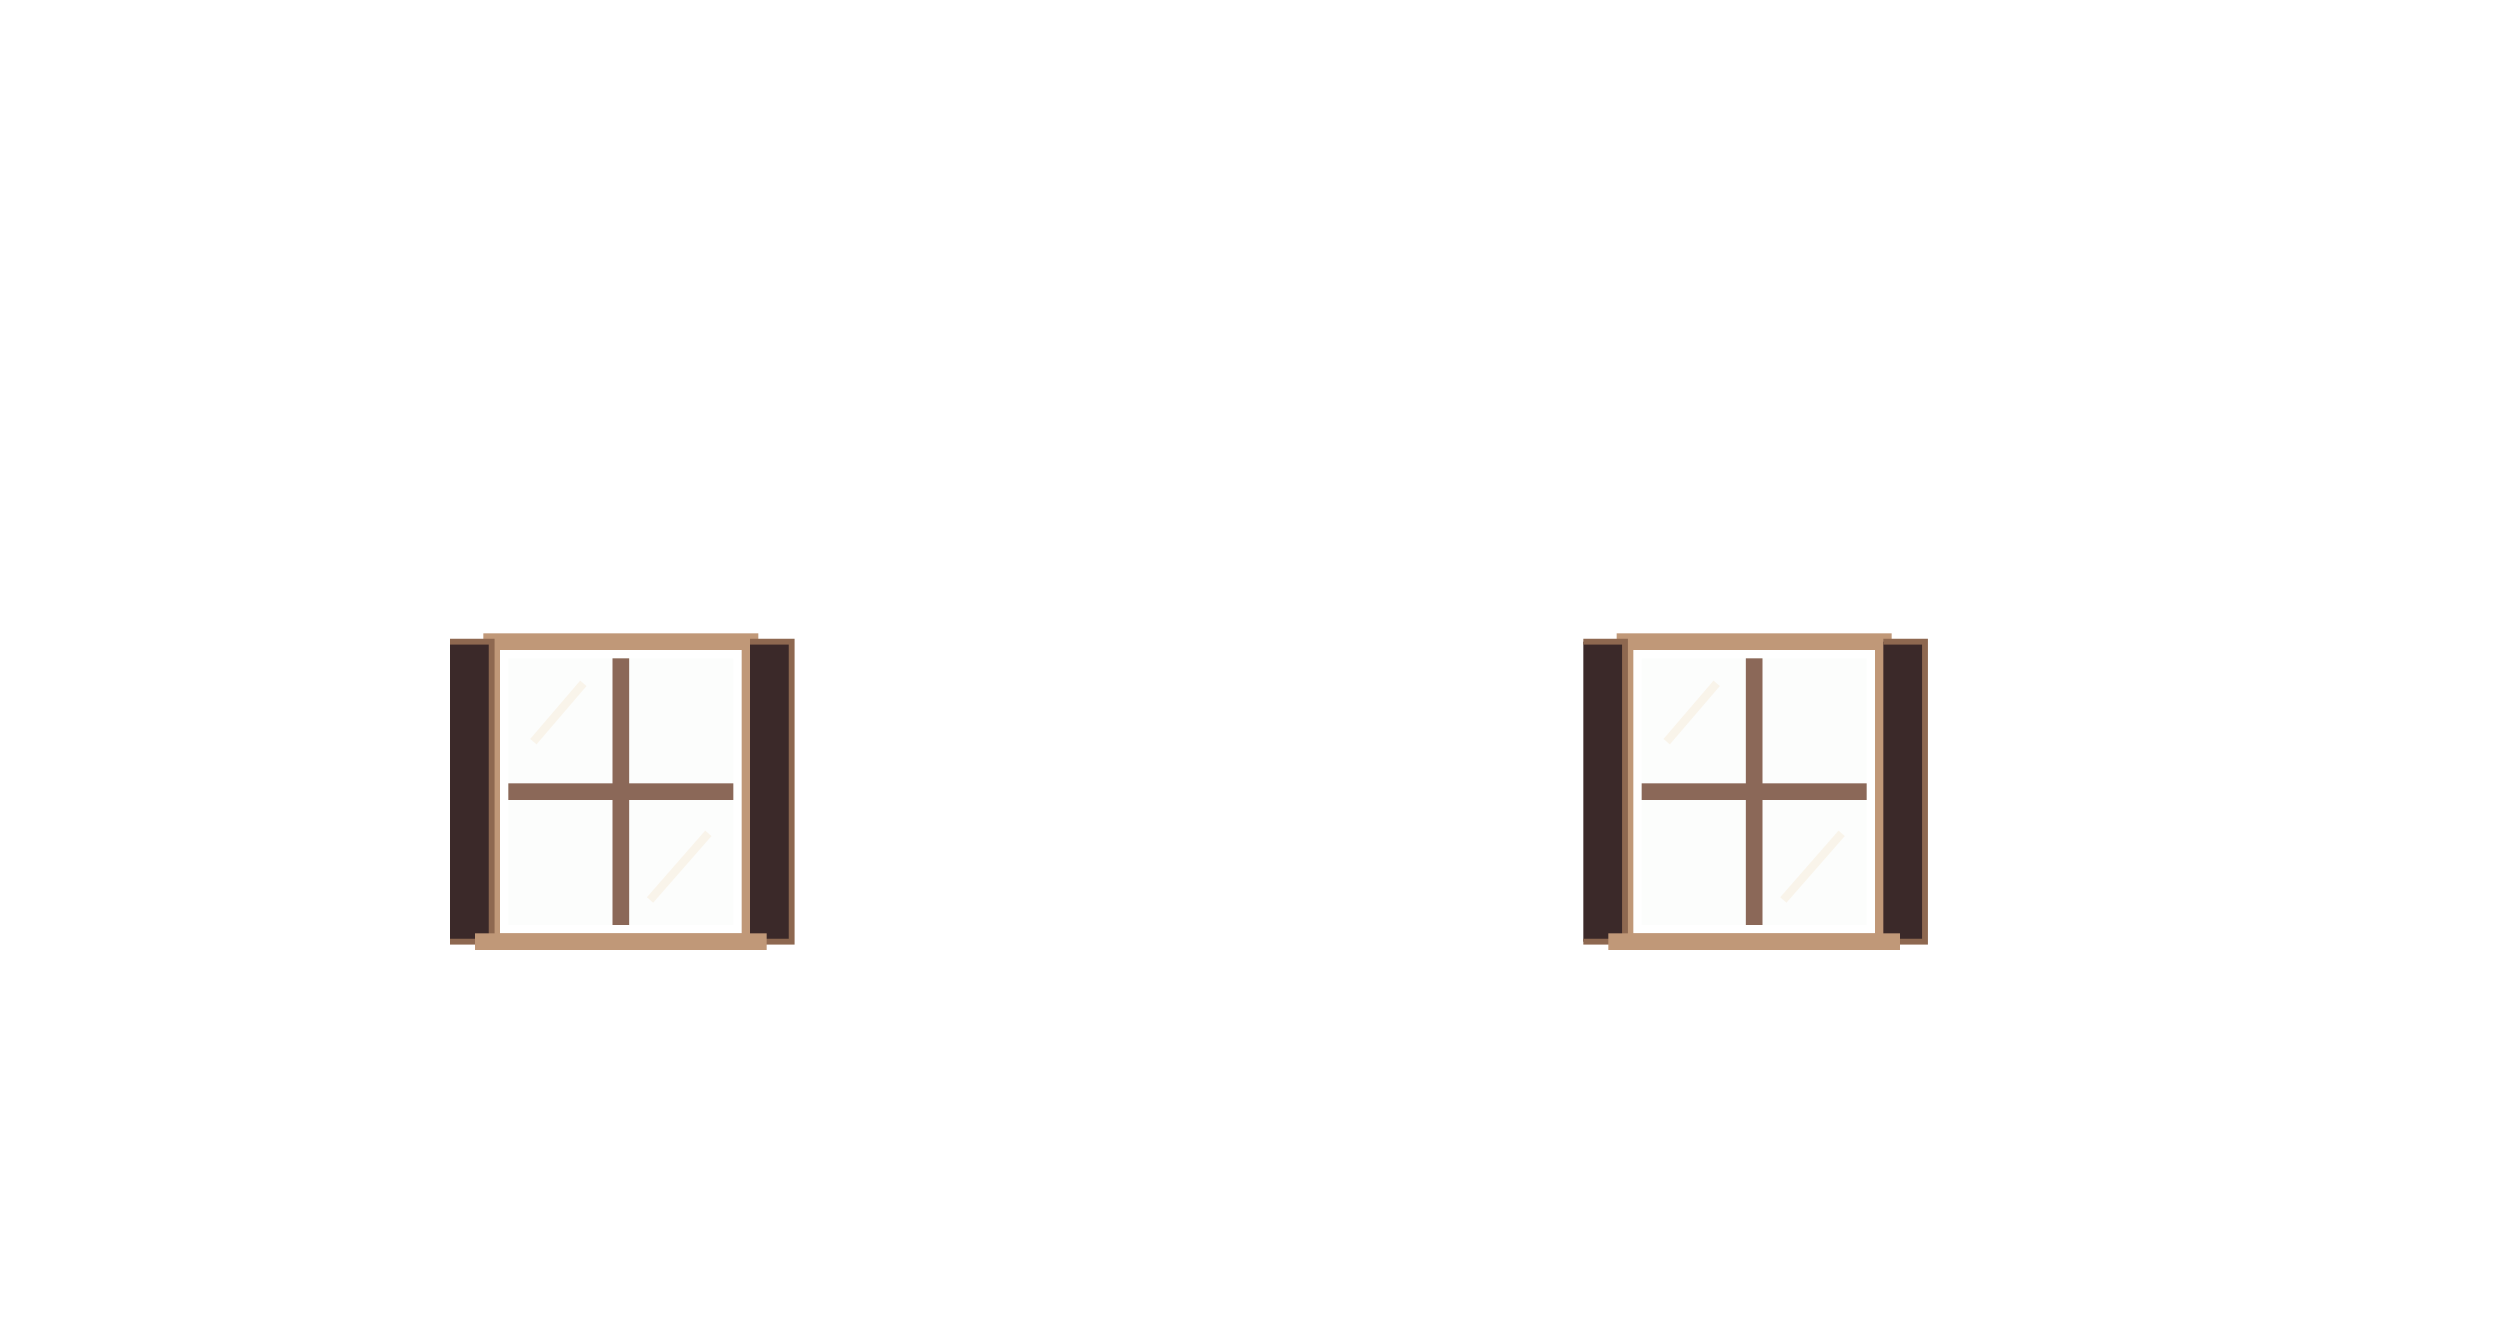
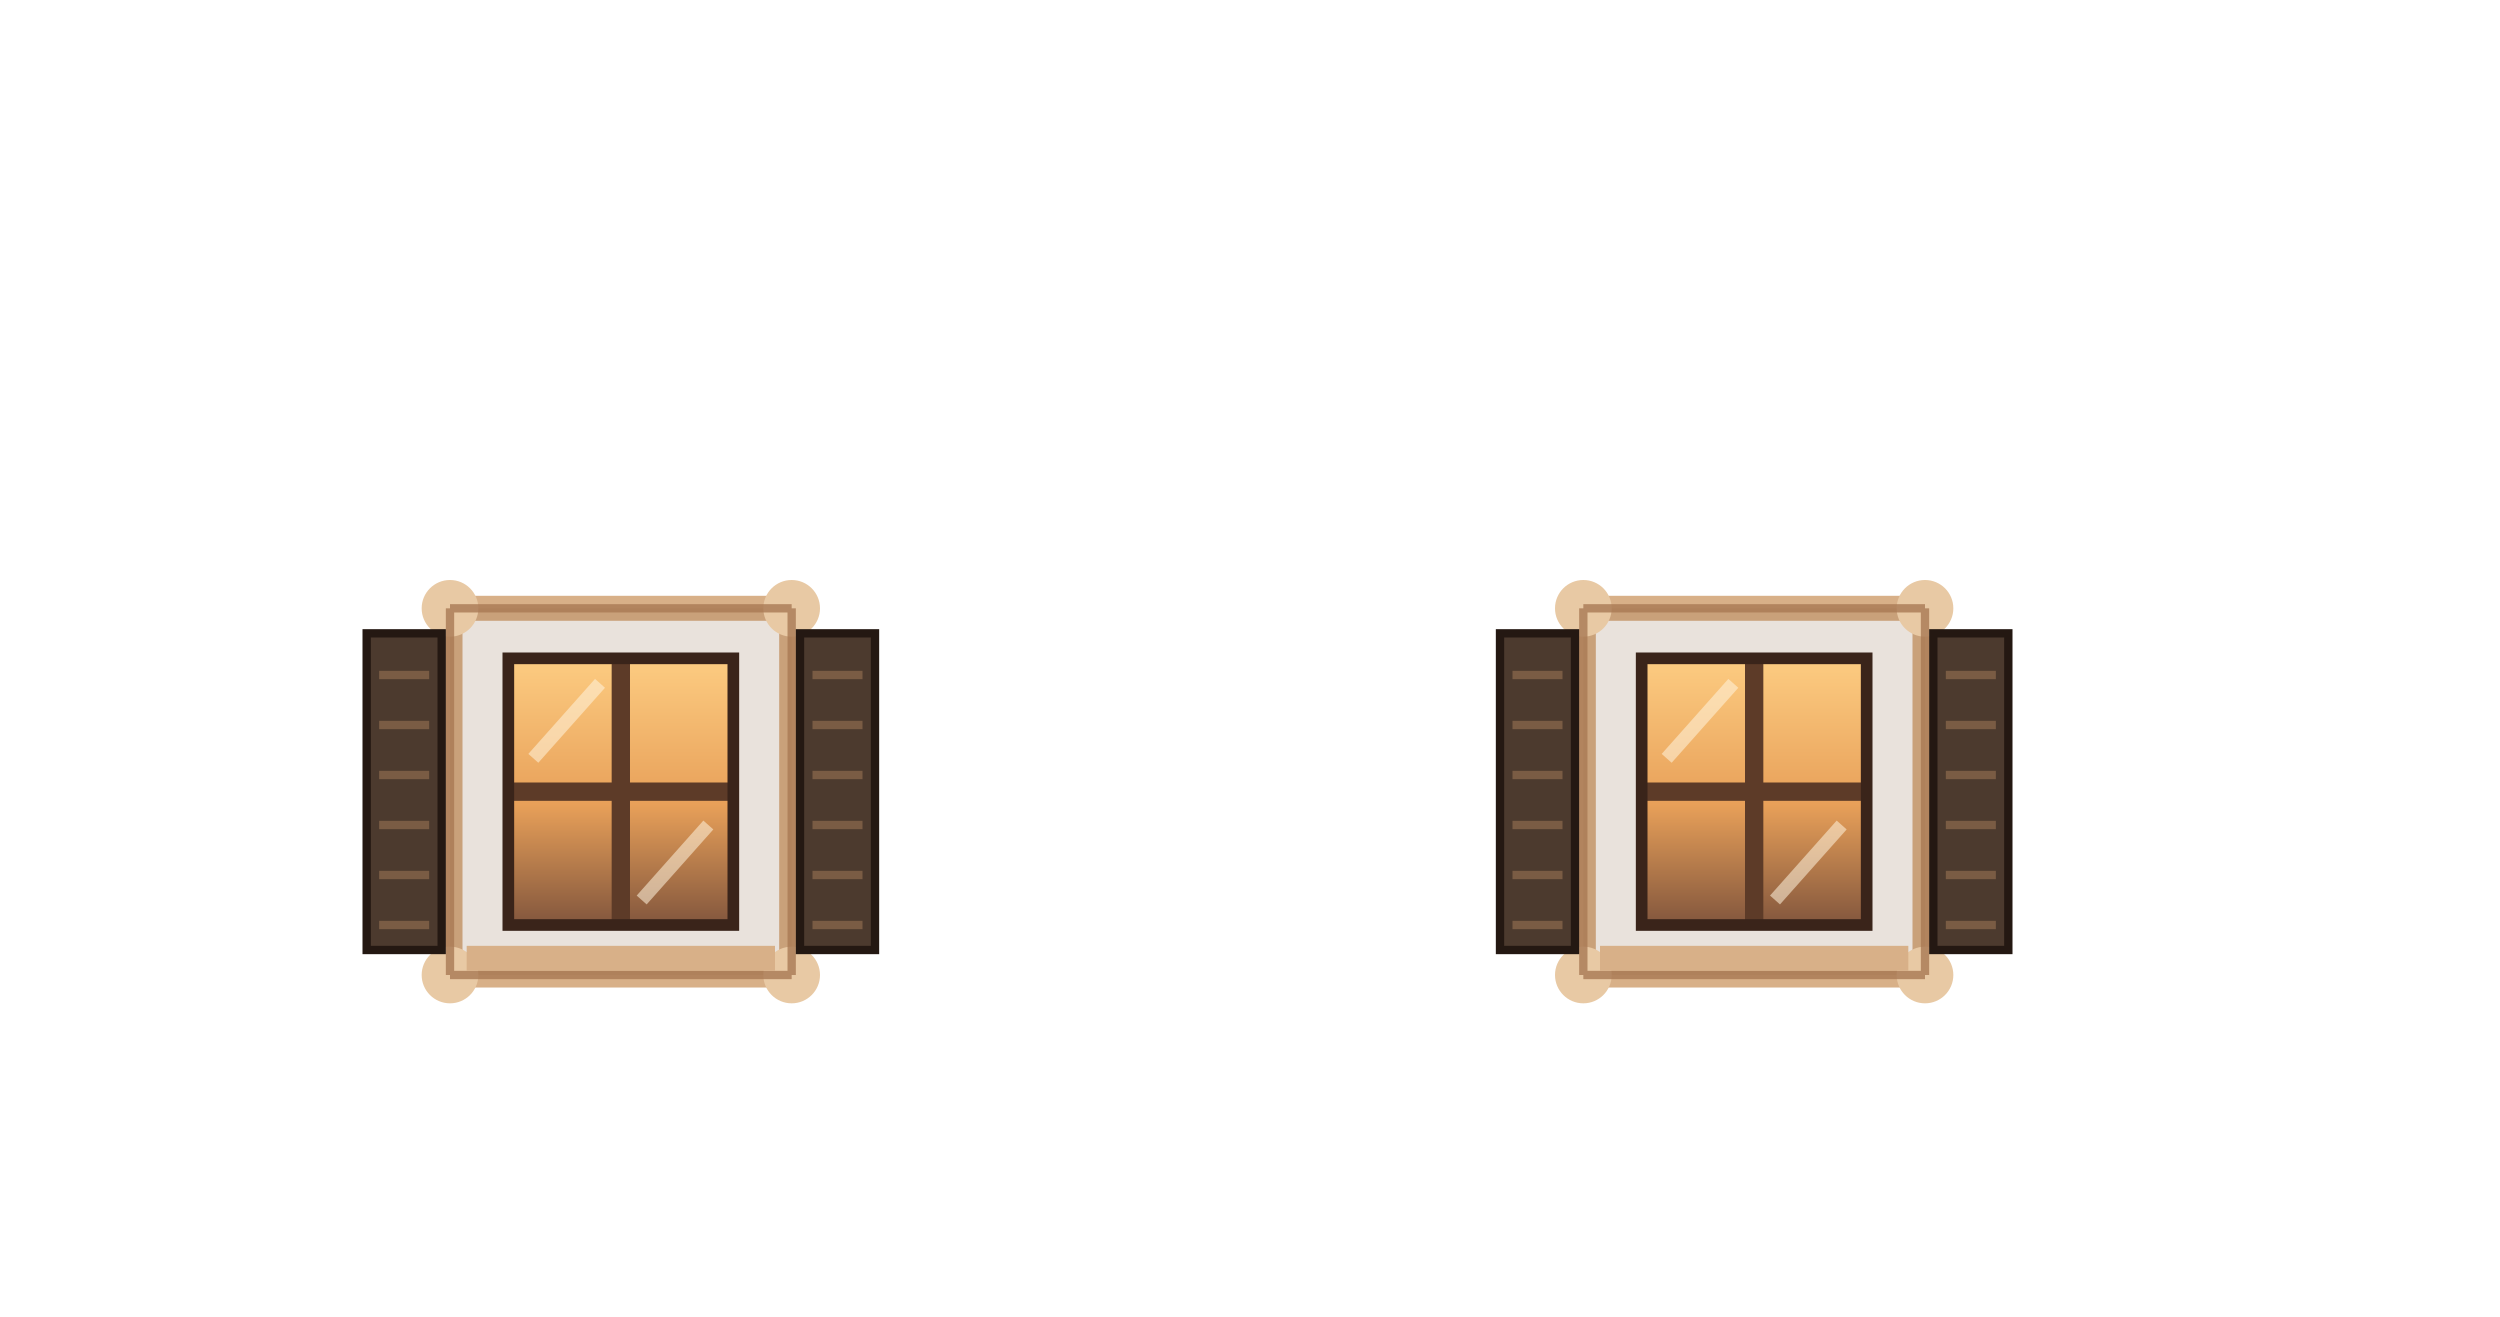
<svg xmlns="http://www.w3.org/2000/svg" width="300" height="158" viewBox="0 0 300 158">
  <defs>
+     <linearGradient id="glass" x2="0" y2="1">
+       <stop stop-color="#ffca7a" />
+       <stop offset=".55" stop-color="#e89a4e" />
+       <stop offset="1" stop-color="#7a4a30" />
+     </linearGradient>
    <g id="sash">
-       <rect x="-2" y="-2" width="31" height="36" fill="none" stroke="#c09878" stroke-width="2" />
-       <rect width="27" height="32" fill="#d6e9dc" fill-opacity=".08" />
-       <path d="M13.5 0v32M0 16h27" stroke="#8b6858" stroke-width="2" />
-       <path d="M3 10L9 3M17 29l7-8" stroke="#f5e6d1" stroke-opacity=".4" />
-       <path d="M-7-2h5v36h-5M29-2h5v36h-5" fill="#3b2929" stroke="#8e6850" stroke-width=".7" />
-       <path d="M-4 34h35" stroke="#c09878" stroke-width="2" />
+       <rect x="-7" y="-6" width="41" height="44" rx="2" fill="none" stroke="#d8b088" stroke-width="3" />
+       <rect x="-7" y="-6" width="41" height="44" rx="2" fill="#8a5f42" fill-opacity=".18" />
+       <circle cx="-7" cy="-6" r="3.4" fill="#e8c9a4" />
+       <circle cx="34" cy="-6" r="3.4" fill="#e8c9a4" />
+       <circle cx="-7" cy="38" r="3.4" fill="#e8c9a4" />
+       <circle cx="34" cy="38" r="3.4" fill="#e8c9a4" />
+       <path d="M-7 -6h41M-7 38h41M-7 -6v44M34 -6v44" stroke="#a97a54" stroke-width="1" stroke-opacity=".8" />
+       <rect width="27" height="32" fill="url(#glass)" fill-opacity=".92" />
+       <path d="M13.5 0v32M0 16h27" stroke="#5d3b28" stroke-width="2.2" />
+       <path d="M3 12L11 3M16 29l8-9" stroke="#fff3dd" stroke-opacity=".55" stroke-width="1.6" />
+       <path d="M0 0h27v32H0Z" fill="none" stroke="#3a241a" stroke-width="1.4" />
+       <path d="M-5 36h37" stroke="#d8b088" stroke-width="3" />
+       <g id="shutters" fill="#4c3a2e" stroke="#241812" stroke-width="1">
+         <path d="M-17 -3h9v38h-9Z" />
+         <path d="M35 -3h9v38h-9Z" />
+         <path d="M-15.5 2h6M-15.5 8h6M-15.5 14h6M-15.5 20h6M-15.5 26h6M-15.5 32h6M36.5 2h6M36.5 8h6M36.5 14h6M36.5 20h6M36.5 26h6M36.5 32h6" stroke="#7a5c44" stroke-width="1" fill="none" />
+       </g>
    </g>
  </defs>
-   <g id="left-window" transform="translate(61 79)">
+   <g transform="translate(61 79)">
    <use href="#sash" />
  </g>
-   <g id="right-window" transform="translate(197 79)">
+   <g transform="translate(197 79)">
    <use href="#sash" />
  </g>
</svg>
